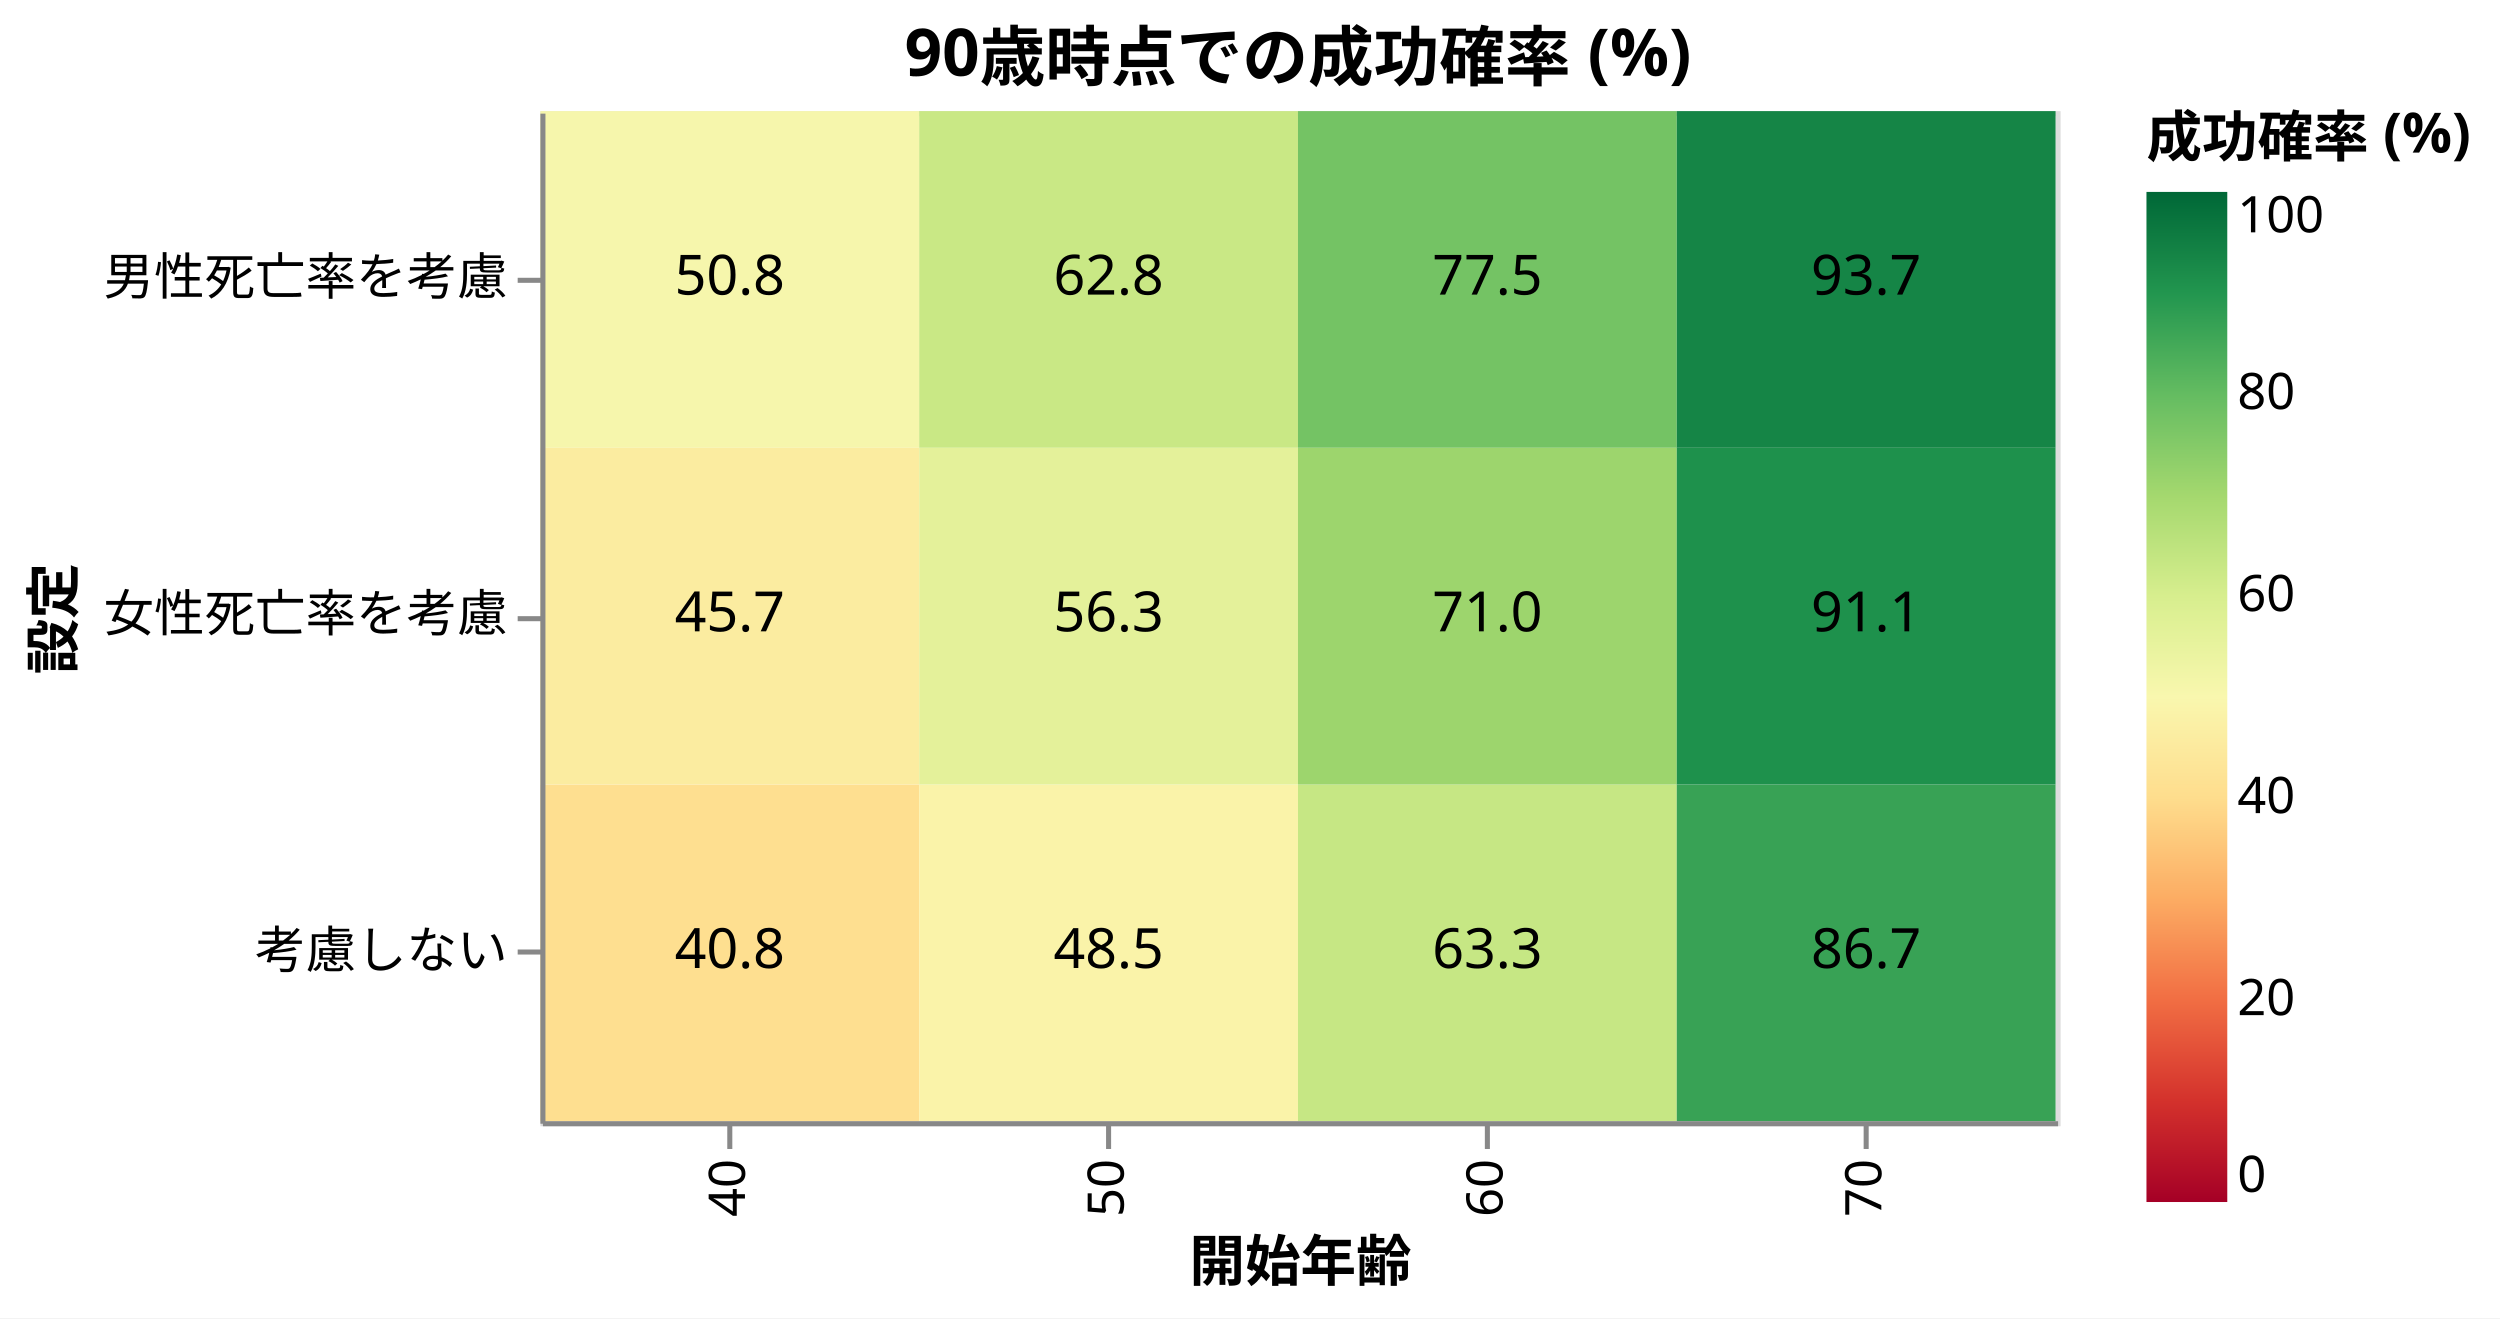
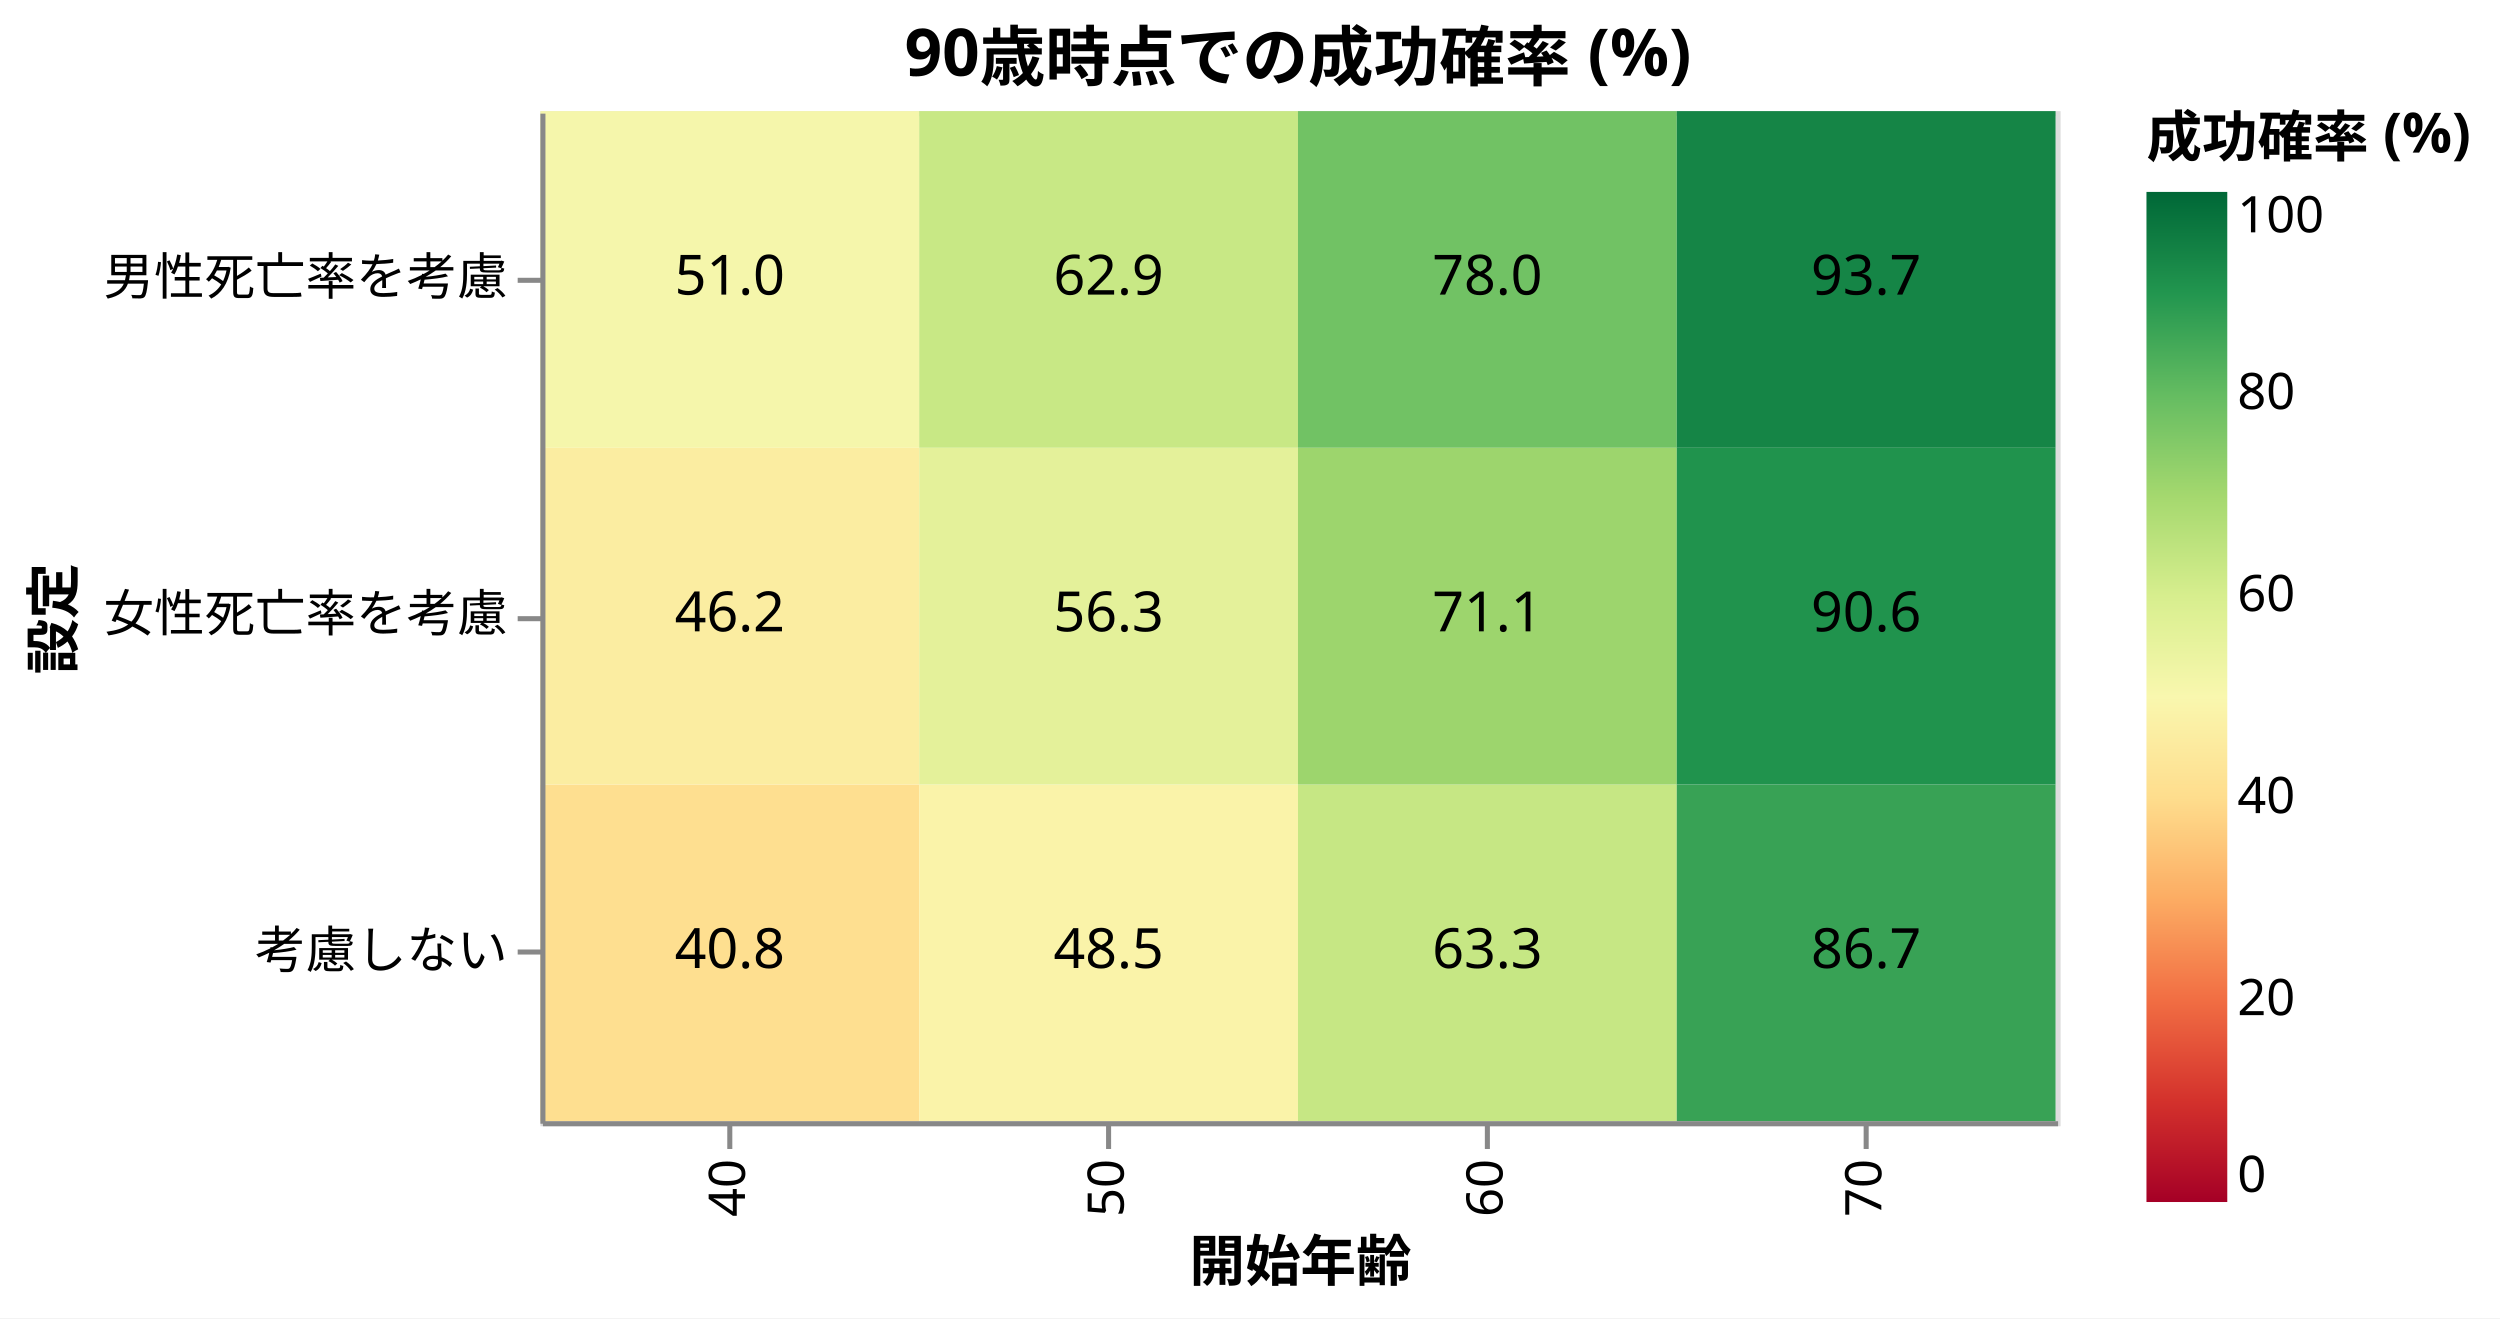
<svg xmlns="http://www.w3.org/2000/svg" version="1.1" class="marks" width="495" height="261" viewBox="0 0 495 261">
  <rect width="495" height="261" fill="white" />
  <g fill="none" stroke-miterlimit="10" transform="translate(107,22)">
    <g class="mark-group role-frame root" role="graphics-object" aria-roledescription="group mark container">
      <g transform="translate(0,0)">
        <path class="background" aria-hidden="true" d="M0.5,0.5h300v200h-300Z" stroke="#ddd" />
        <g>
          <g class="mark-rect role-mark layer_0_marks" role="graphics-object" aria-roledescription="rect mark container">
            <path aria-label="開始年齢: 40; 設定: 考慮しない; 成功確率 (%): 40.84; StartAge: 40; Setting: 考慮しない; SurvivalProbability: 40.8" role="graphics-symbol" aria-roledescription="rect mark" d="M0,133.333h75v66.667h-75Z" fill="rgb(254, 223, 144)" />
-             <path aria-label="開始年齢: 40; 設定: 男性死亡率を考慮; 成功確率 (%): 50.78; StartAge: 40; Setting: 男性死亡率を考慮; SurvivalProbability: 50.8" role="graphics-symbol" aria-roledescription="rect mark" d="M0,0h75v66.667h-75Z" fill="rgb(246, 246, 172)" />
-             <path aria-label="開始年齢: 40; 設定: 女性死亡率を考慮; 成功確率 (%): 45.66; StartAge: 40; Setting: 女性死亡率を考慮; SurvivalProbability: 45.7" role="graphics-symbol" aria-roledescription="rect mark" d="M0,66.667h75v66.667h-75Z" fill="rgb(251, 236, 160)" />
+             <path aria-label="開始年齢: 40; 設定: 男性死亡率を考慮; 成功確率 (%): 51.04; StartAge: 40; Setting: 男性死亡率を考慮; SurvivalProbability: 51.0" role="graphics-symbol" aria-roledescription="rect mark" d="M0,0h75v66.667h-75Z" fill="rgb(245, 246, 171)" />
+             <path aria-label="開始年齢: 40; 設定: 女性死亡率を考慮; 成功確率 (%): 46.2; StartAge: 40; Setting: 女性死亡率を考慮; SurvivalProbability: 46.2" role="graphics-symbol" aria-roledescription="rect mark" d="M0,66.667h75v66.667h-75Z" fill="rgb(251, 237, 161)" />
            <path aria-label="開始年齢: 50; 設定: 考慮しない; 成功確率 (%): 48.52; StartAge: 50; Setting: 考慮しない; SurvivalProbability: 48.5" role="graphics-symbol" aria-roledescription="rect mark" d="M75,133.333h75v66.667h-75Z" fill="rgb(250, 243, 169)" />
-             <path aria-label="開始年齢: 50; 設定: 男性死亡率を考慮; 成功確率 (%): 62.82; StartAge: 50; Setting: 男性死亡率を考慮; SurvivalProbability: 62.8" role="graphics-symbol" aria-roledescription="rect mark" d="M75,0h75v66.667h-75Z" fill="rgb(201, 232, 133)" />
-             <path aria-label="開始年齢: 50; 設定: 女性死亡率を考慮; 成功確率 (%): 56.3; StartAge: 50; Setting: 女性死亡率を考慮; SurvivalProbability: 56.3" role="graphics-symbol" aria-roledescription="rect mark" d="M75,66.667h75v66.667h-75Z" fill="rgb(228, 241, 154)" />
+             <path aria-label="開始年齢: 50; 設定: 男性死亡率を考慮; 成功確率 (%): 62.92; StartAge: 50; Setting: 男性死亡率を考慮; SurvivalProbability: 62.9" role="graphics-symbol" aria-roledescription="rect mark" d="M75,0h75v66.667h-75Z" fill="rgb(200, 232, 133)" />
+             <path aria-label="開始年齢: 50; 設定: 女性死亡率を考慮; 成功確率 (%): 56.32; StartAge: 50; Setting: 女性死亡率を考慮; SurvivalProbability: 56.3" role="graphics-symbol" aria-roledescription="rect mark" d="M75,66.667h75v66.667h-75Z" fill="rgb(228, 241, 154)" />
            <path aria-label="開始年齢: 60; 設定: 考慮しない; 成功確率 (%): 63.28; StartAge: 60; Setting: 考慮しない; SurvivalProbability: 63.3" role="graphics-symbol" aria-roledescription="rect mark" d="M150,133.333h75v66.667h-75Z" fill="rgb(198, 231, 132)" />
-             <path aria-label="開始年齢: 60; 設定: 男性死亡率を考慮; 成功確率 (%): 77.5; StartAge: 60; Setting: 男性死亡率を考慮; SurvivalProbability: 77.5" role="graphics-symbol" aria-roledescription="rect mark" d="M150,0h75v66.667h-75Z" fill="rgb(116, 195, 100)" />
-             <path aria-label="開始年齢: 60; 設定: 女性死亡率を考慮; 成功確率 (%): 71.02; StartAge: 60; Setting: 女性死亡率を考慮; SurvivalProbability: 71.0" role="graphics-symbol" aria-roledescription="rect mark" d="M150,66.667h75v66.667h-75Z" fill="rgb(157, 213, 109)" />
+             <path aria-label="開始年齢: 60; 設定: 男性死亡率を考慮; 成功確率 (%): 77.96; StartAge: 60; Setting: 男性死亡率を考慮; SurvivalProbability: 78.0" role="graphics-symbol" aria-roledescription="rect mark" d="M150,0h75v66.667h-75Z" fill="rgb(113, 194, 100)" />
+             <path aria-label="開始年齢: 60; 設定: 女性死亡率を考慮; 成功確率 (%): 71.14; StartAge: 60; Setting: 女性死亡率を考慮; SurvivalProbability: 71.1" role="graphics-symbol" aria-roledescription="rect mark" d="M150,66.667h75v66.667h-75Z" fill="rgb(157, 213, 109)" />
            <path aria-label="開始年齢: 70; 設定: 考慮しない; 成功確率 (%): 86.72; StartAge: 70; Setting: 考慮しない; SurvivalProbability: 86.7" role="graphics-symbol" aria-roledescription="rect mark" d="M225,133.333h75v66.667h-75Z" fill="rgb(56, 162, 85)" />
-             <path aria-label="開始年齢: 70; 設定: 男性死亡率を考慮; 成功確率 (%): 93.7; StartAge: 70; Setting: 男性死亡率を考慮; SurvivalProbability: 93.7" role="graphics-symbol" aria-roledescription="rect mark" d="M225,0h75v66.667h-75Z" fill="rgb(21, 133, 70)" />
-             <path aria-label="開始年齢: 70; 設定: 女性死亡率を考慮; 成功確率 (%): 91.14; StartAge: 70; Setting: 女性死亡率を考慮; SurvivalProbability: 91.1" role="graphics-symbol" aria-roledescription="rect mark" d="M225,66.667h75v66.667h-75Z" fill="rgb(30, 145, 76)" />
+             <path aria-label="開始年齢: 70; 設定: 男性死亡率を考慮; 成功確率 (%): 93.74; StartAge: 70; Setting: 男性死亡率を考慮; SurvivalProbability: 93.7" role="graphics-symbol" aria-roledescription="rect mark" d="M225,0h75v66.667h-75Z" fill="rgb(21, 133, 70)" />
+             <path aria-label="開始年齢: 70; 設定: 女性死亡率を考慮; 成功確率 (%): 90.64; StartAge: 70; Setting: 女性死亡率を考慮; SurvivalProbability: 90.6" role="graphics-symbol" aria-roledescription="rect mark" d="M225,66.667h75v66.667h-75Z" fill="rgb(32, 147, 77)" />
          </g>
          <g class="mark-text role-mark layer_1_marks" role="graphics-object" aria-roledescription="text mark container">
            <text aria-label="開始年齢: 40; 設定: 考慮しない; SurvivalProbability: 40.8; StartAge: 40; Setting: 考慮しない" role="graphics-symbol" aria-roledescription="text mark" text-anchor="middle" transform="translate(37.5,169.6667)" font-family="sans-serif" font-size="11px" fill="black">40.8</text>
-             <text aria-label="開始年齢: 40; 設定: 男性死亡率を考慮; SurvivalProbability: 50.8; StartAge: 40; Setting: 男性死亡率を考慮" role="graphics-symbol" aria-roledescription="text mark" text-anchor="middle" transform="translate(37.5,36.33333)" font-family="sans-serif" font-size="11px" fill="black">50.8</text>
-             <text aria-label="開始年齢: 40; 設定: 女性死亡率を考慮; SurvivalProbability: 45.7; StartAge: 40; Setting: 女性死亡率を考慮" role="graphics-symbol" aria-roledescription="text mark" text-anchor="middle" transform="translate(37.5,103)" font-family="sans-serif" font-size="11px" fill="black">45.7</text>
+             <text aria-label="開始年齢: 40; 設定: 男性死亡率を考慮; SurvivalProbability: 51.0; StartAge: 40; Setting: 男性死亡率を考慮" role="graphics-symbol" aria-roledescription="text mark" text-anchor="middle" transform="translate(37.5,36.33333)" font-family="sans-serif" font-size="11px" fill="black">51.0</text>
+             <text aria-label="開始年齢: 40; 設定: 女性死亡率を考慮; SurvivalProbability: 46.2; StartAge: 40; Setting: 女性死亡率を考慮" role="graphics-symbol" aria-roledescription="text mark" text-anchor="middle" transform="translate(37.5,103)" font-family="sans-serif" font-size="11px" fill="black">46.2</text>
            <text aria-label="開始年齢: 50; 設定: 考慮しない; SurvivalProbability: 48.5; StartAge: 50; Setting: 考慮しない" role="graphics-symbol" aria-roledescription="text mark" text-anchor="middle" transform="translate(112.5,169.6667)" font-family="sans-serif" font-size="11px" fill="black">48.5</text>
-             <text aria-label="開始年齢: 50; 設定: 男性死亡率を考慮; SurvivalProbability: 62.8; StartAge: 50; Setting: 男性死亡率を考慮" role="graphics-symbol" aria-roledescription="text mark" text-anchor="middle" transform="translate(112.5,36.33333)" font-family="sans-serif" font-size="11px" fill="black">62.8</text>
+             <text aria-label="開始年齢: 50; 設定: 男性死亡率を考慮; SurvivalProbability: 62.9; StartAge: 50; Setting: 男性死亡率を考慮" role="graphics-symbol" aria-roledescription="text mark" text-anchor="middle" transform="translate(112.5,36.33333)" font-family="sans-serif" font-size="11px" fill="black">62.9</text>
            <text aria-label="開始年齢: 50; 設定: 女性死亡率を考慮; SurvivalProbability: 56.3; StartAge: 50; Setting: 女性死亡率を考慮" role="graphics-symbol" aria-roledescription="text mark" text-anchor="middle" transform="translate(112.5,103)" font-family="sans-serif" font-size="11px" fill="black">56.3</text>
            <text aria-label="開始年齢: 60; 設定: 考慮しない; SurvivalProbability: 63.3; StartAge: 60; Setting: 考慮しない" role="graphics-symbol" aria-roledescription="text mark" text-anchor="middle" transform="translate(187.5,169.6667)" font-family="sans-serif" font-size="11px" fill="black">63.3</text>
-             <text aria-label="開始年齢: 60; 設定: 男性死亡率を考慮; SurvivalProbability: 77.5; StartAge: 60; Setting: 男性死亡率を考慮" role="graphics-symbol" aria-roledescription="text mark" text-anchor="middle" transform="translate(187.5,36.33333)" font-family="sans-serif" font-size="11px" fill="black">77.5</text>
-             <text aria-label="開始年齢: 60; 設定: 女性死亡率を考慮; SurvivalProbability: 71.0; StartAge: 60; Setting: 女性死亡率を考慮" role="graphics-symbol" aria-roledescription="text mark" text-anchor="middle" transform="translate(187.5,103)" font-family="sans-serif" font-size="11px" fill="black">71.0</text>
+             <text aria-label="開始年齢: 60; 設定: 男性死亡率を考慮; SurvivalProbability: 78.0; StartAge: 60; Setting: 男性死亡率を考慮" role="graphics-symbol" aria-roledescription="text mark" text-anchor="middle" transform="translate(187.5,36.33333)" font-family="sans-serif" font-size="11px" fill="black">78.0</text>
+             <text aria-label="開始年齢: 60; 設定: 女性死亡率を考慮; SurvivalProbability: 71.1; StartAge: 60; Setting: 女性死亡率を考慮" role="graphics-symbol" aria-roledescription="text mark" text-anchor="middle" transform="translate(187.5,103)" font-family="sans-serif" font-size="11px" fill="black">71.1</text>
            <text aria-label="開始年齢: 70; 設定: 考慮しない; SurvivalProbability: 86.7; StartAge: 70; Setting: 考慮しない" role="graphics-symbol" aria-roledescription="text mark" text-anchor="middle" transform="translate(262.5,169.6667)" font-family="sans-serif" font-size="11px" fill="black">86.7</text>
            <text aria-label="開始年齢: 70; 設定: 男性死亡率を考慮; SurvivalProbability: 93.7; StartAge: 70; Setting: 男性死亡率を考慮" role="graphics-symbol" aria-roledescription="text mark" text-anchor="middle" transform="translate(262.5,36.33333)" font-family="sans-serif" font-size="11px" fill="black">93.7</text>
-             <text aria-label="開始年齢: 70; 設定: 女性死亡率を考慮; SurvivalProbability: 91.1; StartAge: 70; Setting: 女性死亡率を考慮" role="graphics-symbol" aria-roledescription="text mark" text-anchor="middle" transform="translate(262.5,103)" font-family="sans-serif" font-size="11px" fill="black">91.1</text>
+             <text aria-label="開始年齢: 70; 設定: 女性死亡率を考慮; SurvivalProbability: 90.6; StartAge: 70; Setting: 女性死亡率を考慮" role="graphics-symbol" aria-roledescription="text mark" text-anchor="middle" transform="translate(262.5,103)" font-family="sans-serif" font-size="11px" fill="black">90.6</text>
          </g>
          <g class="mark-group role-legend" role="graphics-symbol" aria-roledescription="legend" aria-label="Gradient legend titled '成功確率 (%)' for fill color with values from 0 to 100">
            <g transform="translate(318,0)">
              <path class="background" aria-hidden="true" d="M0,0h65v216h-65Z" pointer-events="none" />
              <g>
                <g class="mark-group role-legend-entry">
                  <g transform="translate(0,16)">
                    <path class="background" aria-hidden="true" d="M0,0h0v0h0Z" pointer-events="none" />
                    <g>
                      <g class="mark-rect role-legend-gradient" pointer-events="none">
                        <path d="M0,0h16v200h-16Z" fill="url(#gradient_1)" stroke="#ddd" stroke-width="0" opacity="1" />
                      </g>
                      <g class="mark-text role-legend-label" pointer-events="none">
                        <text text-anchor="start" transform="translate(18,198)" font-family="sans-serif" font-size="10px" fill="#000" opacity="1">0</text>
                        <text text-anchor="start" transform="translate(18,163)" font-family="sans-serif" font-size="10px" fill="#000" opacity="1">20</text>
                        <text text-anchor="start" transform="translate(18,123)" font-family="sans-serif" font-size="10px" fill="#000" opacity="1">40</text>
                        <text text-anchor="start" transform="translate(18,83)" font-family="sans-serif" font-size="10px" fill="#000" opacity="1">60</text>
                        <text text-anchor="start" transform="translate(18,43)" font-family="sans-serif" font-size="10px" fill="#000" opacity="1">80</text>
                        <text text-anchor="start" transform="translate(18,8)" font-family="sans-serif" font-size="10px" fill="#000" opacity="1">100</text>
                      </g>
                    </g>
                    <path class="foreground" aria-hidden="true" d="" pointer-events="none" display="none" />
                  </g>
                </g>
                <g class="mark-text role-legend-title" pointer-events="none">
                  <text text-anchor="start" transform="translate(0,9)" font-family="sans-serif" font-size="11px" font-weight="bold" fill="#000" opacity="1">成功確率 (%)</text>
                </g>
              </g>
              <path class="foreground" aria-hidden="true" d="" pointer-events="none" display="none" />
            </g>
          </g>
          <g class="mark-group role-title">
            <g transform="translate(150,-17)">
              <path class="background" aria-hidden="true" d="M0,0h0v0h0Z" pointer-events="none" />
              <g>
                <g class="mark-text role-title-text" role="graphics-symbol" aria-roledescription="title" aria-label="Title text '90歳時点での成功確率 (%)'" pointer-events="none">
                  <text text-anchor="middle" transform="translate(0,10)" font-family="sans-serif" font-size="13px" font-weight="bold" fill="#000" opacity="1">90歳時点での成功確率 (%)</text>
                </g>
              </g>
              <path class="foreground" aria-hidden="true" d="" pointer-events="none" display="none" />
            </g>
          </g>
          <g class="mark-group role-axis" role="graphics-symbol" aria-roledescription="axis" aria-label="X-axis titled '開始年齢' for a discrete scale with 4 values: 40, 50, 60, 70">
            <g transform="translate(0.5,200.5)">
              <path class="background" aria-hidden="true" d="M0,0h0v0h0Z" pointer-events="none" />
              <g>
                <g class="mark-rule role-axis-tick" pointer-events="none">
                  <line transform="translate(37,0)" x2="0" y2="5" stroke="#888" stroke-width="1" opacity="1" />
                  <line transform="translate(112,0)" x2="0" y2="5" stroke="#888" stroke-width="1" opacity="1" />
                  <line transform="translate(187,0)" x2="0" y2="5" stroke="#888" stroke-width="1" opacity="1" />
                  <line transform="translate(262,0)" x2="0" y2="5" stroke="#888" stroke-width="1" opacity="1" />
                </g>
                <g class="mark-text role-axis-label" pointer-events="none">
                  <text text-anchor="end" transform="translate(37,7) rotate(270) translate(0,3)" font-family="sans-serif" font-size="10px" fill="#000" opacity="1">40</text>
                  <text text-anchor="end" transform="translate(112,7) rotate(270) translate(0,3)" font-family="sans-serif" font-size="10px" fill="#000" opacity="1">50</text>
                  <text text-anchor="end" transform="translate(187,7) rotate(270) translate(0,3)" font-family="sans-serif" font-size="10px" fill="#000" opacity="1">60</text>
                  <text text-anchor="end" transform="translate(262,7) rotate(270) translate(0,3)" font-family="sans-serif" font-size="10px" fill="#000" opacity="1">70</text>
                </g>
                <g class="mark-rule role-axis-domain" pointer-events="none">
                  <line transform="translate(0,0)" x2="300" y2="0" stroke="#888" stroke-width="1" opacity="1" />
                </g>
                <g class="mark-text role-axis-title" pointer-events="none">
                  <text text-anchor="middle" transform="translate(150,31.12305)" font-family="sans-serif" font-size="11px" font-weight="bold" fill="#000" opacity="1">開始年齢</text>
                </g>
              </g>
              <path class="foreground" aria-hidden="true" d="" pointer-events="none" display="none" />
            </g>
          </g>
          <g class="mark-group role-axis" role="graphics-symbol" aria-roledescription="axis" aria-label="Y-axis titled '設定' for a discrete scale with 3 values: 男性死亡率を考慮, 女性死亡率を考慮, 考慮しない">
            <g transform="translate(0.5,0.5)">
              <path class="background" aria-hidden="true" d="M0,0h0v0h0Z" pointer-events="none" />
              <g>
                <g class="mark-rule role-axis-tick" pointer-events="none">
                  <line transform="translate(0,33)" x2="-5" y2="0" stroke="#888" stroke-width="1" opacity="1" />
                  <line transform="translate(0,100)" x2="-5" y2="0" stroke="#888" stroke-width="1" opacity="1" />
                  <line transform="translate(0,166)" x2="-5" y2="0" stroke="#888" stroke-width="1" opacity="1" />
                </g>
                <g class="mark-text role-axis-label" pointer-events="none">
                  <text text-anchor="end" transform="translate(-7,35.83333)" font-family="sans-serif" font-size="10px" fill="#000" opacity="1">男性死亡率を考慮</text>
                  <text text-anchor="end" transform="translate(-7,102.5)" font-family="sans-serif" font-size="10px" fill="#000" opacity="1">女性死亡率を考慮</text>
                  <text text-anchor="end" transform="translate(-7,169.1667)" font-family="sans-serif" font-size="10px" fill="#000" opacity="1">考慮しない</text>
                </g>
                <g class="mark-rule role-axis-domain" pointer-events="none">
                  <line transform="translate(0,0)" x2="0" y2="200" stroke="#888" stroke-width="1" opacity="1" />
                </g>
                <g class="mark-text role-axis-title" pointer-events="none">
                  <text text-anchor="middle" transform="translate(-91,100) rotate(-90) translate(0,-2)" font-family="sans-serif" font-size="11px" font-weight="bold" fill="#000" opacity="1">設定</text>
                </g>
              </g>
              <path class="foreground" aria-hidden="true" d="" pointer-events="none" display="none" />
            </g>
          </g>
        </g>
        <path class="foreground" aria-hidden="true" d="" display="none" />
      </g>
    </g>
  </g>
  <defs>
    <linearGradient id="gradient_1" x1="0" x2="0" y1="1" y2="0">
      <stop offset="0" stop-color="rgb(165, 0, 38)" />
      <stop offset="0.05" stop-color="rgb(189, 25, 41)" />
      <stop offset="0.1" stop-color="rgb(212, 50, 44)" />
      <stop offset="0.15" stop-color="rgb(227, 80, 56)" />
      <stop offset="0.2" stop-color="rgb(241, 110, 67)" />
      <stop offset="0.25" stop-color="rgb(247, 141, 83)" />
      <stop offset="0.3" stop-color="rgb(252, 172, 99)" />
      <stop offset="0.35" stop-color="rgb(253, 197, 120)" />
      <stop offset="0.4" stop-color="rgb(254, 221, 141)" />
      <stop offset="0.45" stop-color="rgb(252, 234, 158)" />
      <stop offset="0.5" stop-color="rgb(249, 247, 174)" />
      <stop offset="0.55" stop-color="rgb(232, 243, 158)" />
      <stop offset="0.6" stop-color="rgb(215, 238, 142)" />
      <stop offset="0.65" stop-color="rgb(190, 227, 126)" />
      <stop offset="0.7" stop-color="rgb(164, 216, 110)" />
      <stop offset="0.75" stop-color="rgb(132, 202, 104)" />
      <stop offset="0.8" stop-color="rgb(100, 188, 97)" />
      <stop offset="0.85" stop-color="rgb(67, 169, 88)" />
      <stop offset="0.9" stop-color="rgb(34, 150, 79)" />
      <stop offset="0.95" stop-color="rgb(17, 127, 67)" />
      <stop offset="1" stop-color="rgb(0, 104, 55)" />
    </linearGradient>
  </defs>
</svg>
